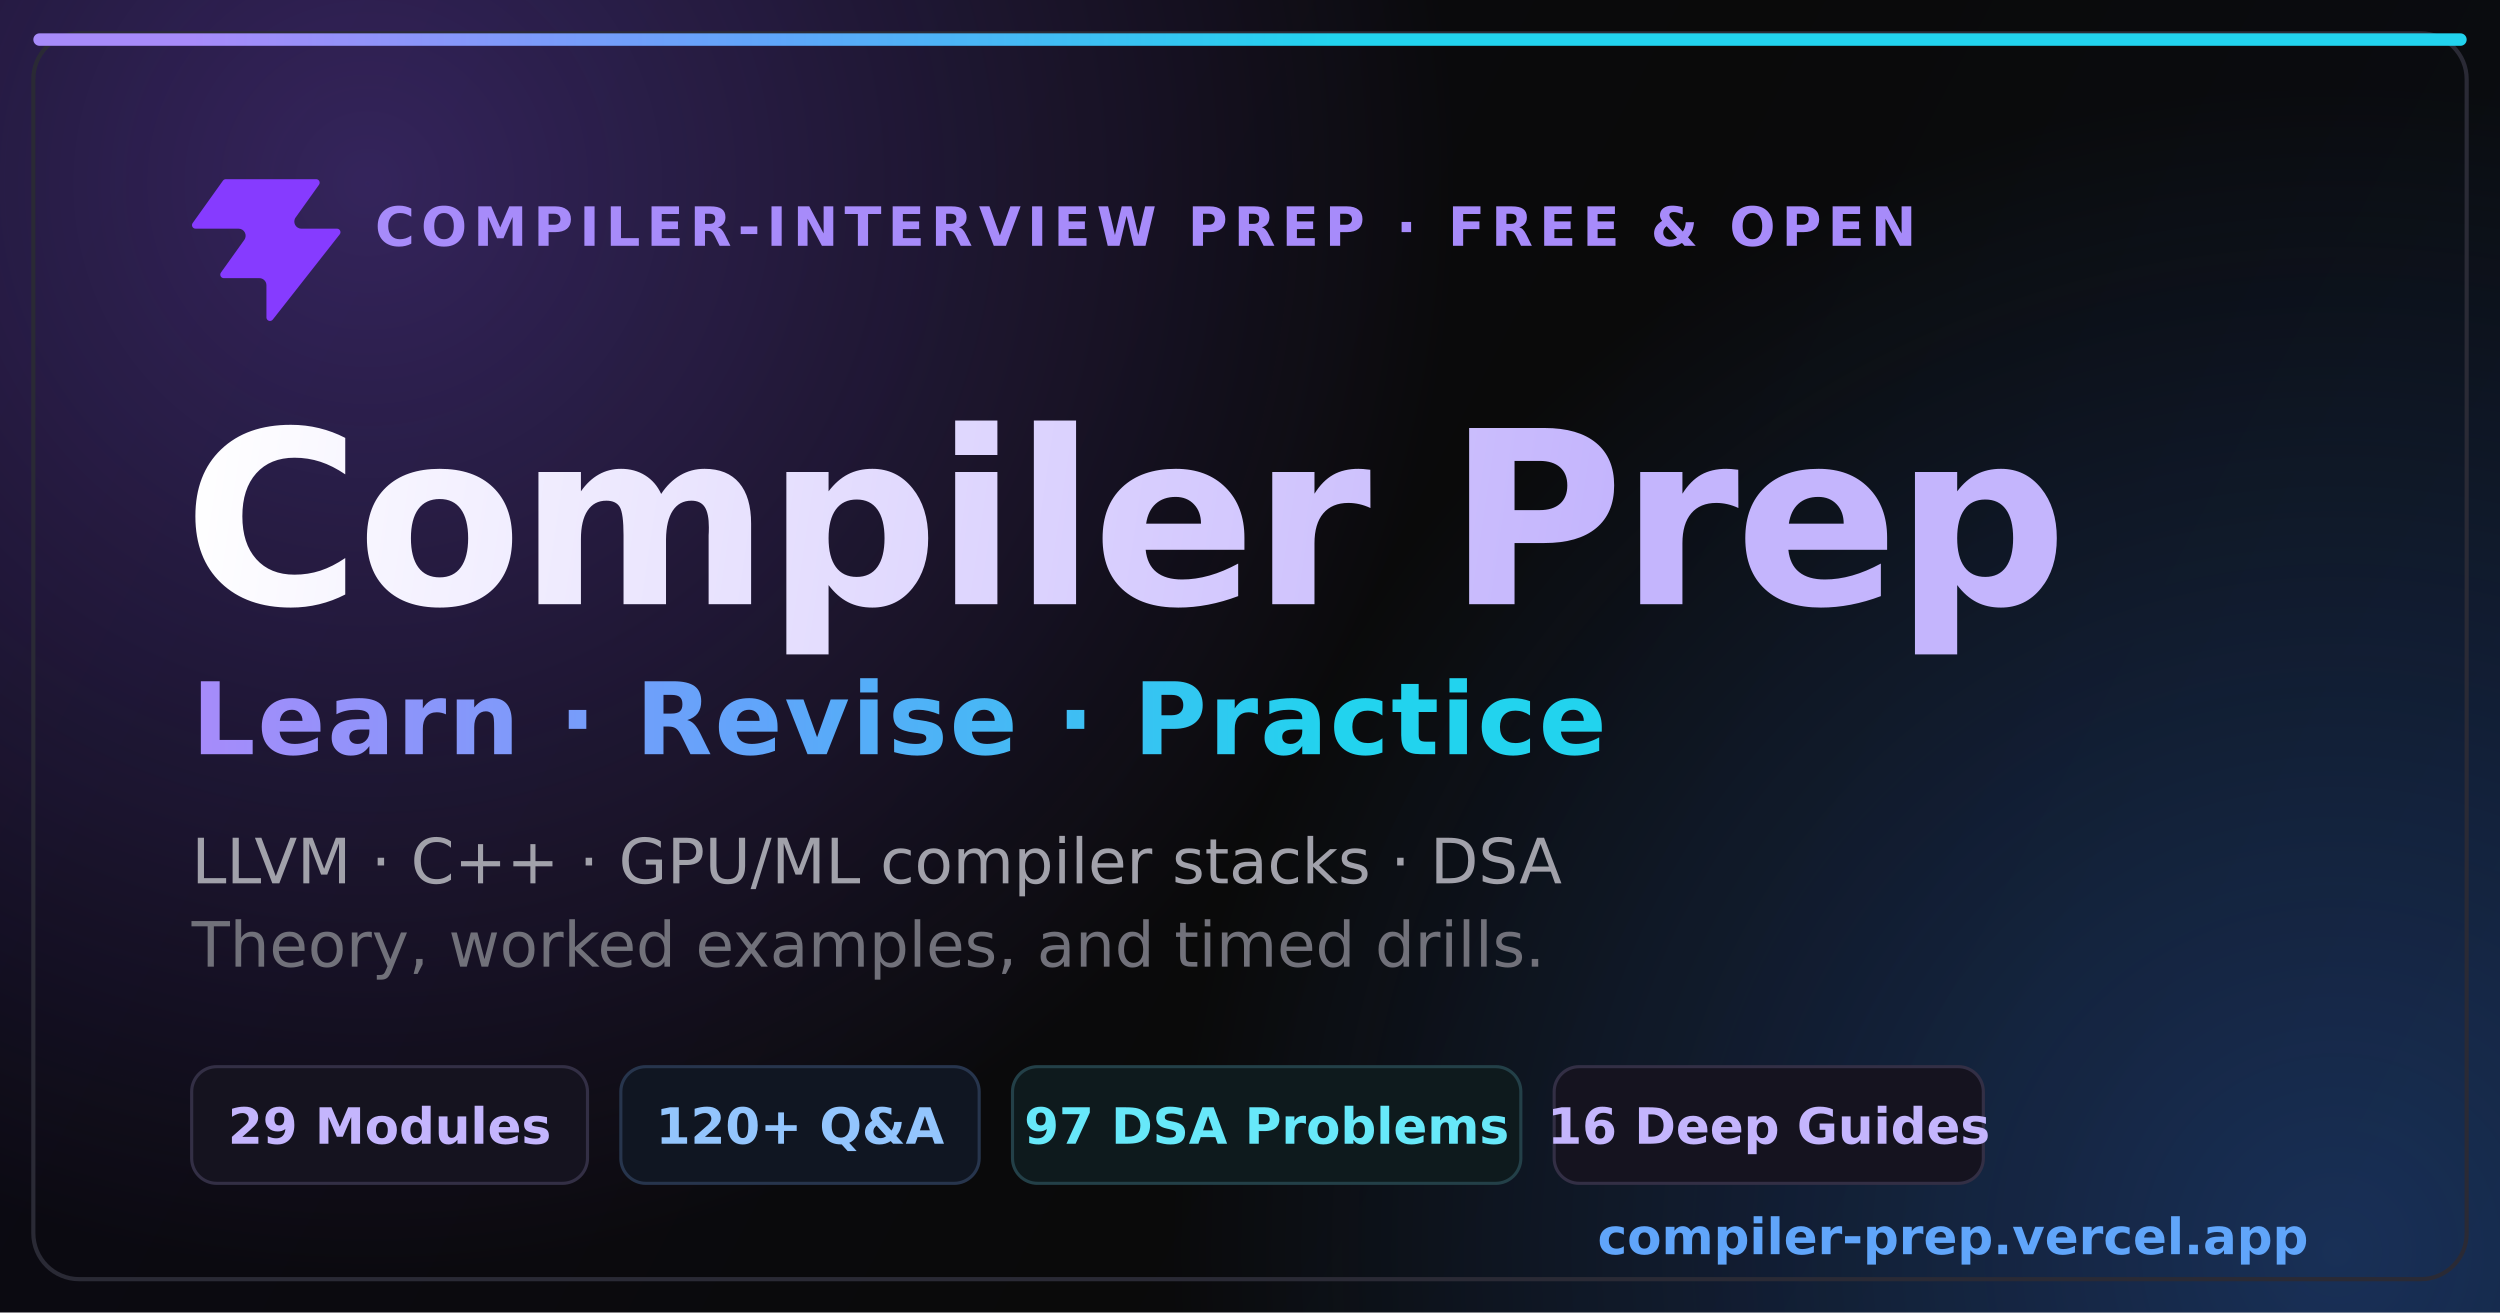
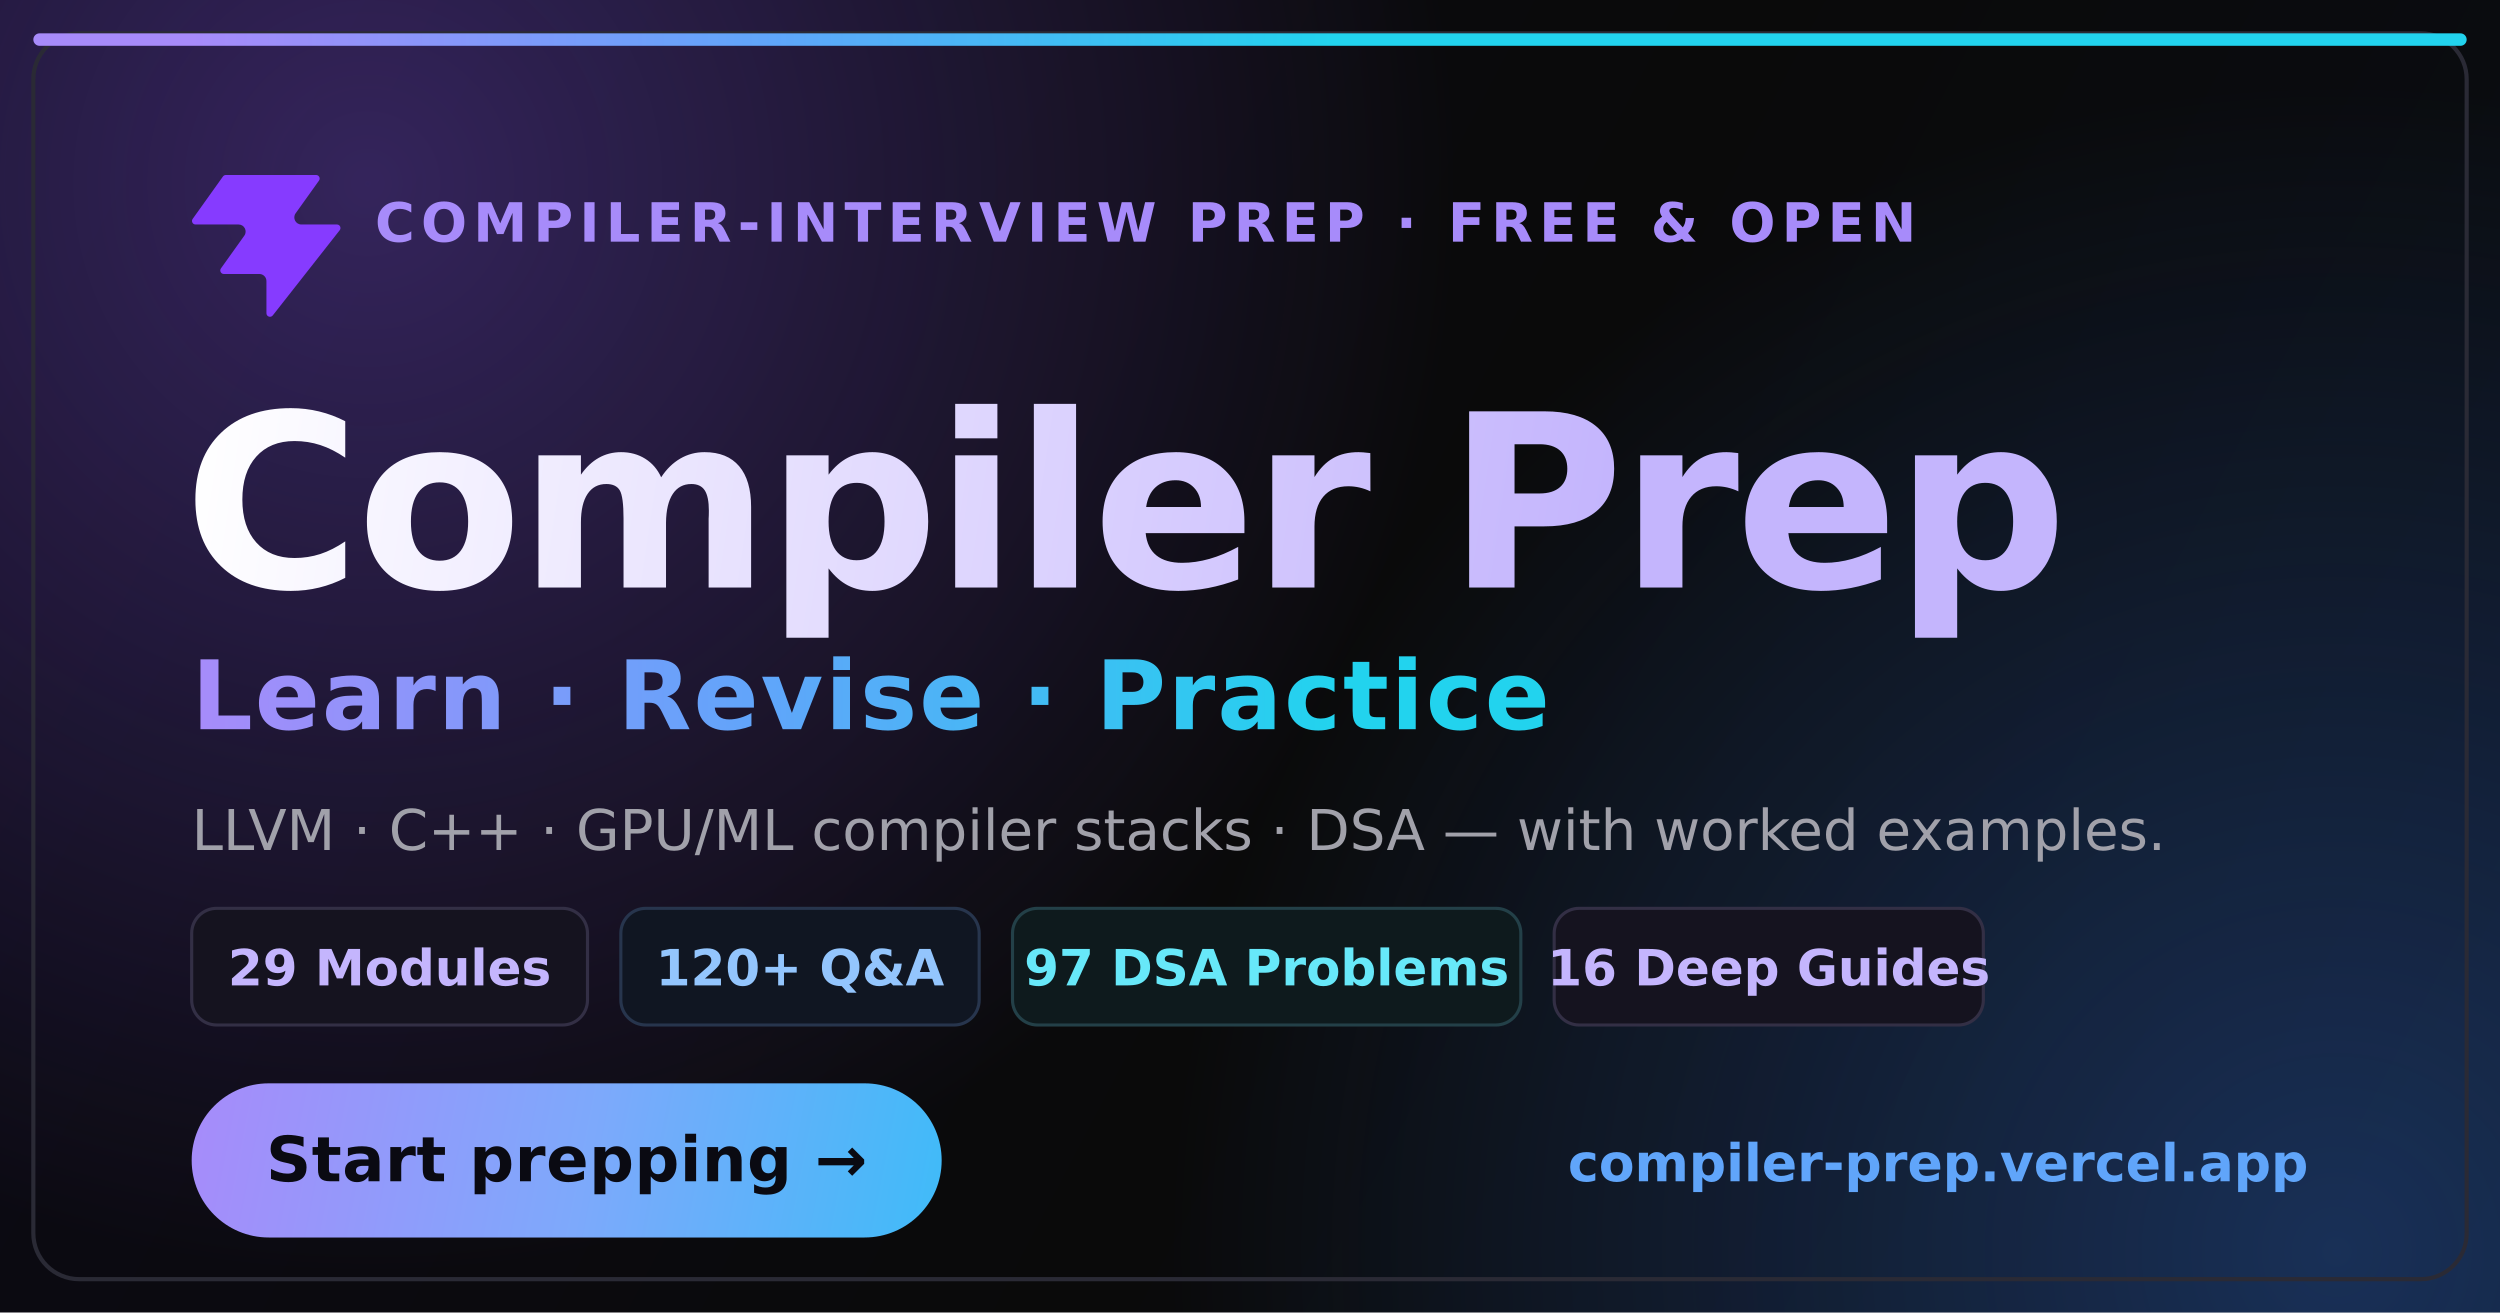
<svg xmlns="http://www.w3.org/2000/svg" width="1200" height="630" viewBox="0 0 1200 630" fill="none">
  <defs>
    <linearGradient id="bg" x1="0" y1="0" x2="1200" y2="630" gradientUnits="userSpaceOnUse">
      <stop offset="0" stop-color="#0c0a16" />
      <stop offset="0.55" stop-color="#0a0a0a" />
      <stop offset="1" stop-color="#0a0d14" />
    </linearGradient>
    <radialGradient id="glowV" cx="0" cy="0" r="1" gradientUnits="userSpaceOnUse" gradientTransform="translate(180 90) scale(520)">
      <stop offset="0" stop-color="#8b5cf6" stop-opacity="0.32" />
      <stop offset="1" stop-color="#8b5cf6" stop-opacity="0" />
    </radialGradient>
    <radialGradient id="glowB" cx="0" cy="0" r="1" gradientUnits="userSpaceOnUse" gradientTransform="translate(1120 600) scale(560)">
      <stop offset="0" stop-color="#3b82f6" stop-opacity="0.30" />
      <stop offset="1" stop-color="#3b82f6" stop-opacity="0" />
    </radialGradient>
-     <linearGradient id="title" x1="90" y1="230" x2="760" y2="330" gradientUnits="userSpaceOnUse">
+     <linearGradient id="title" x1="90" y1="220" x2="760" y2="320" gradientUnits="userSpaceOnUse">
      <stop offset="0" stop-color="#ffffff" />
      <stop offset="1" stop-color="#c4b5fd" />
    </linearGradient>
    <linearGradient id="accent" x1="92" y1="0" x2="640" y2="0" gradientUnits="userSpaceOnUse">
      <stop offset="0" stop-color="#a78bfa" />
      <stop offset="0.5" stop-color="#60a5fa" />
      <stop offset="1" stop-color="#22d3ee" />
    </linearGradient>
+     <linearGradient id="cta" x1="92" y1="520" x2="472" y2="594" gradientUnits="userSpaceOnUse">
+       <stop offset="0" stop-color="#a78bfa" />
+       <stop offset="0.5" stop-color="#7da9fb" />
+       <stop offset="1" stop-color="#38bdf8" />
+     </linearGradient>
  </defs>
  <rect width="1200" height="630" fill="url(#bg)" />
  <rect width="1200" height="630" fill="url(#glowV)" />
  <rect width="1200" height="630" fill="url(#glowB)" />
  <rect x="16" y="16" width="1168" height="598" rx="22" fill="none" stroke="#2a2a35" stroke-width="2" />
  <rect x="16" y="16" width="1168" height="6" rx="3" fill="url(#accent)" />
-   <g transform="translate(92 86) scale(1.5)">
+   <g transform="translate(92 84) scale(1.5)">
    <path fill="#863bff" d="M25.946 44.938c-.664.845-2.021.375-2.021-.698V33.937a2.26 2.26 0 0 0-2.262-2.262H10.287c-.92 0-1.456-1.04-.92-1.788l7.48-10.471c1.07-1.497 0-3.578-1.842-3.578H1.237c-.92 0-1.456-1.04-.92-1.788L10.013.474c.214-.297.556-.474.92-.474h28.894c.92 0 1.456 1.04.92 1.788l-7.48 10.471c-1.07 1.498 0 3.579 1.842 3.579h11.377c.943 0 1.473 1.088.89 1.83L25.947 44.94z" />
  </g>
-   <text x="180" y="118" font-family="DejaVu Sans, Helvetica, Arial, sans-serif" font-size="26" font-weight="700" letter-spacing="3" fill="#a78bfa">COMPILER-INTERVIEW PREP · FREE &amp; OPEN</text>
-   <text x="88" y="290" font-family="DejaVu Sans, Helvetica, Arial, sans-serif" font-size="116" font-weight="800" letter-spacing="-2" fill="url(#title)">Compiler Prep</text>
-   <text x="92" y="362" font-family="DejaVu Sans, Helvetica, Arial, sans-serif" font-size="48" font-weight="700" letter-spacing="1" fill="url(#accent)">Learn · Revise · Practice</text>
-   <text x="92" y="424" font-family="DejaVu Sans, Helvetica, Arial, sans-serif" font-size="30" font-weight="400" fill="#a1a1aa">LLVM · C++ · GPU/ML compiler stacks · DSA</text>
-   <text x="92" y="464" font-family="DejaVu Sans, Helvetica, Arial, sans-serif" font-size="30" font-weight="400" fill="#71717a">Theory, worked examples, and timed drills.</text>
+   <text x="180" y="116" font-family="DejaVu Sans, Helvetica, Arial, sans-serif" font-size="26" font-weight="700" letter-spacing="3" fill="#a78bfa">COMPILER-INTERVIEW PREP · FREE &amp; OPEN</text>
+   <text x="88" y="282" font-family="DejaVu Sans, Helvetica, Arial, sans-serif" font-size="116" font-weight="800" letter-spacing="-2" fill="url(#title)">Compiler Prep</text>
+   <text x="92" y="350" font-family="DejaVu Sans, Helvetica, Arial, sans-serif" font-size="46" font-weight="700" letter-spacing="1" fill="url(#accent)">Learn · Revise · Practice</text>
+   <text x="92" y="408" font-family="DejaVu Sans, Helvetica, Arial, sans-serif" font-size="27" font-weight="400" fill="#a1a1aa">LLVM · C++ · GPU/ML compiler stacks · DSA — with worked examples.</text>
  <g font-family="DejaVu Sans, Helvetica, Arial, sans-serif" font-size="24" font-weight="700">
-     <rect x="92" y="512" width="190" height="56" rx="12" fill="#15131f" stroke="#332f45" stroke-width="1.5" />
-     <text x="187" y="549" text-anchor="middle" fill="#c4b5fd">29 Modules</text>
-     <rect x="298" y="512" width="172" height="56" rx="12" fill="#101622" stroke="#27354d" stroke-width="1.5" />
-     <text x="384" y="549" text-anchor="middle" fill="#93c5fd">120+ Q&amp;A</text>
-     <rect x="486" y="512" width="244" height="56" rx="12" fill="#0e1a1d" stroke="#234048" stroke-width="1.5" />
-     <text x="608" y="549" text-anchor="middle" fill="#67e8f9">97 DSA Problems</text>
-     <rect x="746" y="512" width="206" height="56" rx="12" fill="#15131f" stroke="#332f45" stroke-width="1.5" />
-     <text x="849" y="549" text-anchor="middle" fill="#c4b5fd">16 Deep Guides</text>
+     <rect x="92" y="436" width="190" height="56" rx="12" fill="#15131f" stroke="#332f45" stroke-width="1.5" />
+     <text x="187" y="473" text-anchor="middle" fill="#c4b5fd">29 Modules</text>
+     <rect x="298" y="436" width="172" height="56" rx="12" fill="#101622" stroke="#27354d" stroke-width="1.5" />
+     <text x="384" y="473" text-anchor="middle" fill="#93c5fd">120+ Q&amp;A</text>
+     <rect x="486" y="436" width="244" height="56" rx="12" fill="#0e1a1d" stroke="#234048" stroke-width="1.5" />
+     <text x="608" y="473" text-anchor="middle" fill="#67e8f9">97 DSA Problems</text>
+     <rect x="746" y="436" width="206" height="56" rx="12" fill="#15131f" stroke="#332f45" stroke-width="1.5" />
+     <text x="849" y="473" text-anchor="middle" fill="#c4b5fd">16 Deep Guides</text>
  </g>
-   <text x="1108" y="602" text-anchor="end" font-family="DejaVu Sans, Helvetica, Arial, sans-serif" font-size="24" font-weight="700" fill="#60a5fa">compiler-prep.vercel.app</text>
+   <rect x="92" y="520" width="360" height="74" rx="37" fill="url(#cta)" />
+   <text x="272" y="567" text-anchor="middle" font-family="DejaVu Sans, Helvetica, Arial, sans-serif" font-size="30" font-weight="800" letter-spacing="0.3" fill="#0a0a12">Start prepping →</text>
+   <text x="1108" y="567" text-anchor="end" font-family="DejaVu Sans, Helvetica, Arial, sans-serif" font-size="25" font-weight="700" fill="#60a5fa">compiler-prep.vercel.app</text>
</svg>
